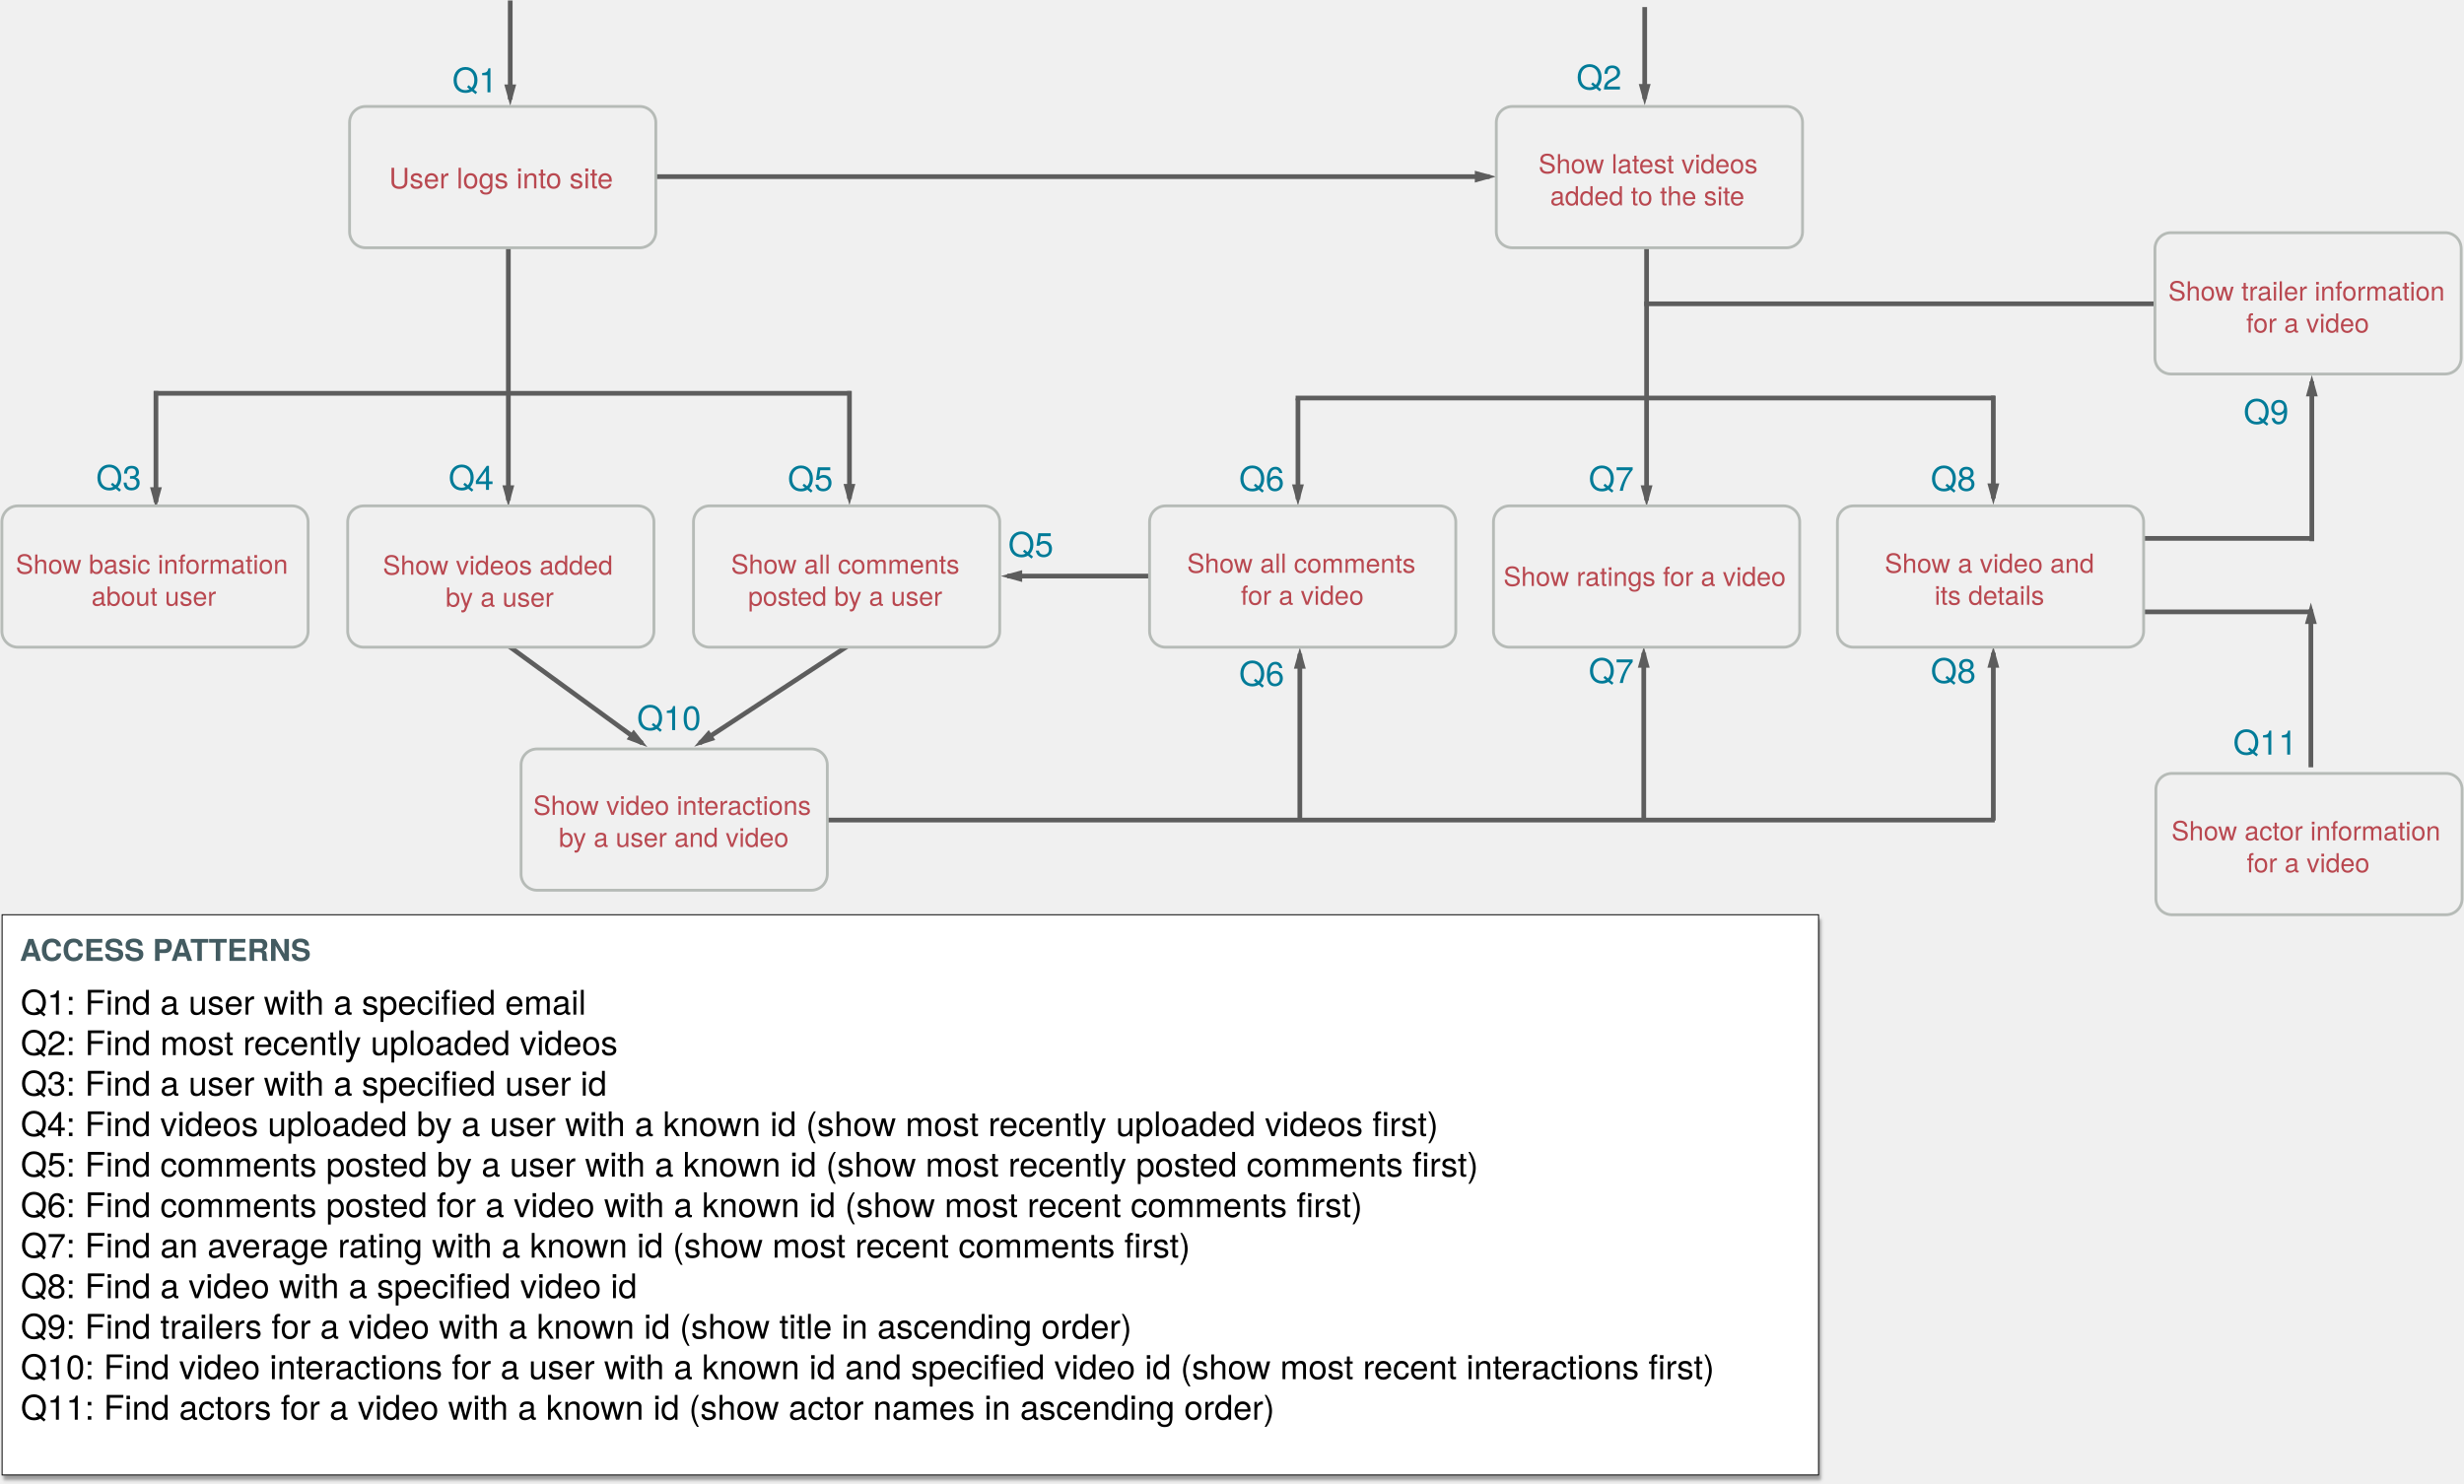
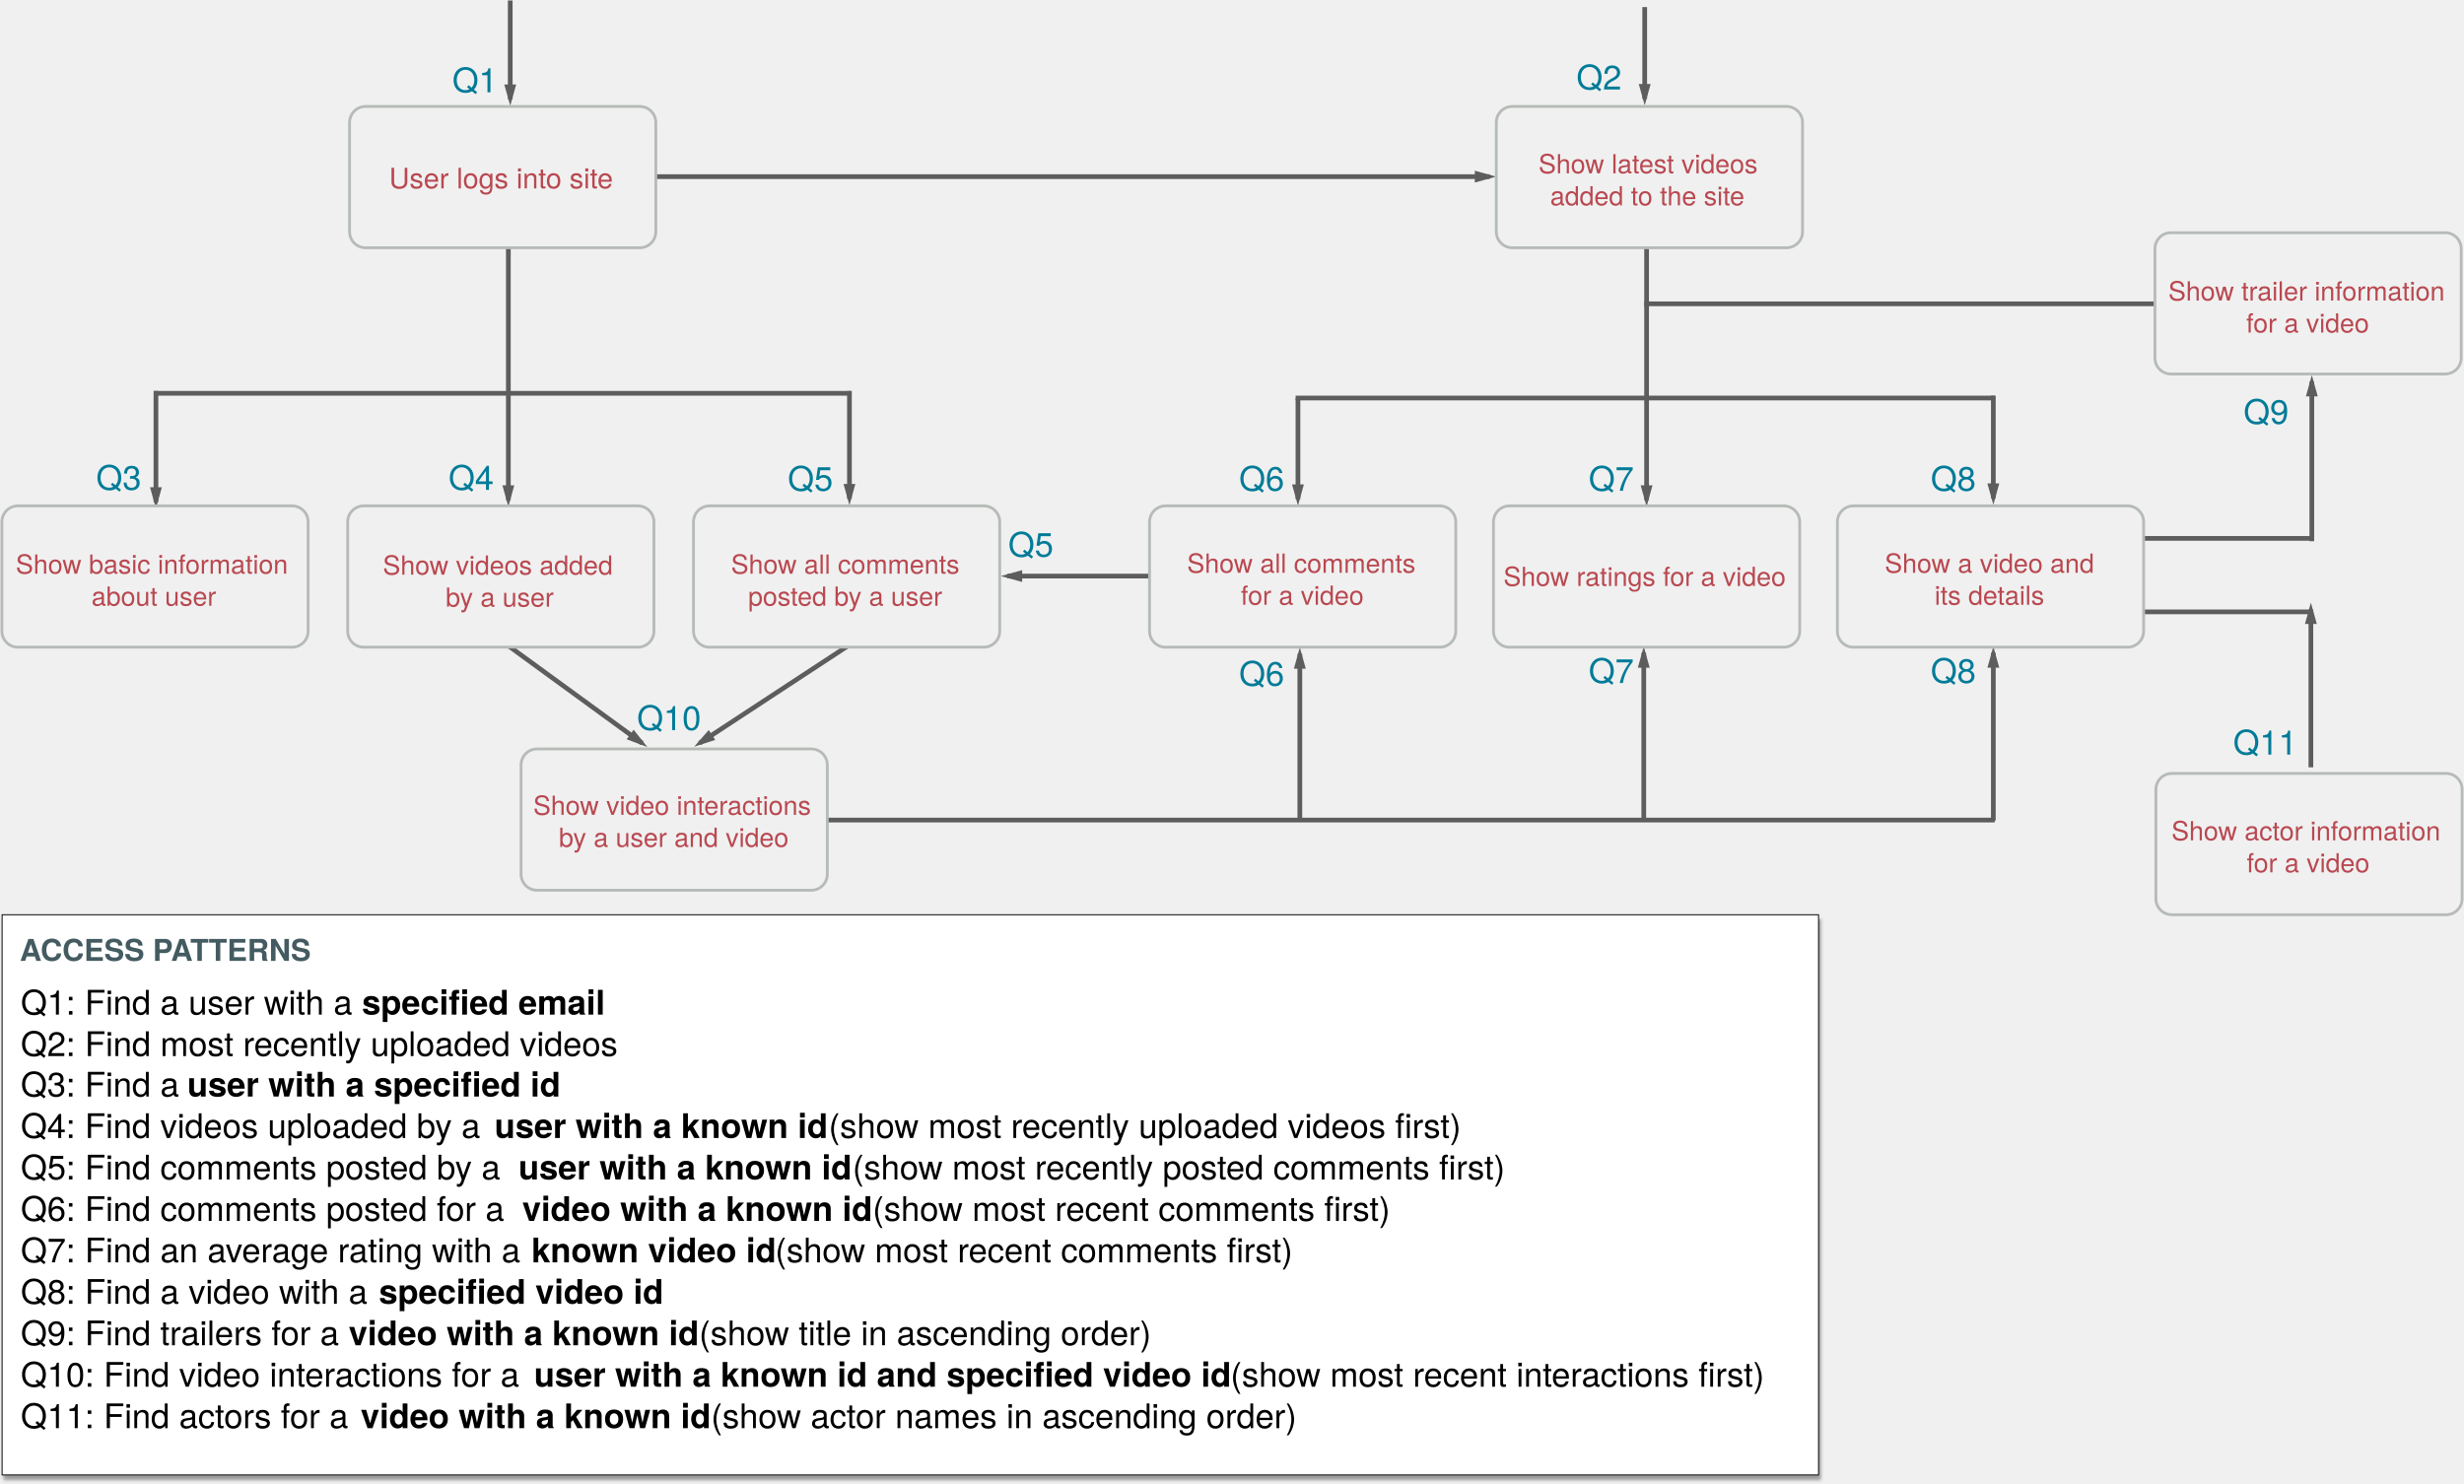
<svg xmlns="http://www.w3.org/2000/svg" width="2615px" height="1575px" viewBox="0 0 2615 1575" version="1.1">
  <defs>
    <filter x="-50%" y="-50%" width="200%" height="200%" filterUnits="objectBoundingBox" id="filter-1">
      <feOffset dx="2" dy="5" in="SourceAlpha" result="shadowOffsetOuter1" />
      <feGaussianBlur stdDeviation="2" in="shadowOffsetOuter1" result="shadowBlurOuter1" />
      <feColorMatrix values="0 0 0 0 0   0 0 0 0 0   0 0 0 0 0  0 0 0 0.35 0" in="shadowBlurOuter1" type="matrix" result="shadowMatrixOuter1" />
      <feMerge>
        <feMergeNode in="shadowMatrixOuter1" />
        <feMergeNode in="SourceGraphic" />
      </feMerge>
    </filter>
  </defs>
  <g id="Page-1" stroke="none" stroke-width="1" fill="none" fill-rule="evenodd">
    <path d="M539.5,685.5 L679.5,787.5" id="Line-Copy-5" stroke="#5D5D5D" stroke-width="5" stroke-linecap="square" />
    <path id="Line-Copy-5-decoration-1" d="M679.5,787.5 L672.538,778.716 L669.004,783.565 L679.5,787.5 Z" stroke="#5D5D5D" stroke-width="5" stroke-linecap="square" />
    <path d="M900,685.5 L744.5,787.5" id="Line-Copy-10" stroke="#5D5D5D" stroke-width="5" stroke-linecap="square" />
    <path id="Line-Copy-10-decoration-1" d="M744.5,787.5 L755.176,784.085 L751.885,779.068 L744.5,787.5 Z" stroke="#5D5D5D" stroke-width="5" stroke-linecap="square" />
    <path d="M2453.5,572 L2453.5,407.5" id="Line" stroke="#5D5D5D" stroke-width="5" stroke-linecap="square" />
    <path id="Line-decoration-1" d="M2453.5,407.5 L2450.5,418.3 L2456.5,418.3 L2453.5,407.5 Z" stroke="#5D5D5D" stroke-width="5" stroke-linecap="square" />
    <path d="M2452.5,811.5 L2452.5,649" id="Line-Copy-3" stroke="#5D5D5D" stroke-width="5" stroke-linecap="square" transform="translate(2452.5, 730.5) scale(1, -1) translate(-2452.5, -730.5) " />
    <path id="Line-Copy-3-decoration-1" d="M2452.5,649 L2449.5,659.8 L2455.5,659.8 L2452.5,649 Z" stroke="#5D5D5D" stroke-width="5" stroke-linecap="square" />
    <path d="M2286.5,322.5 L1747.497,322.5" id="Line" stroke="#5D5D5D" stroke-width="5" stroke-linecap="square" />
    <path d="M2452.5,571.5 L2275.5,571.5" id="Line" stroke="#5D5D5D" stroke-width="5" stroke-linecap="square" />
    <path d="M2451.5,649.5 L2275.5,649.5" id="Line-Copy-4" stroke="#5D5D5D" stroke-width="5" stroke-linecap="square" />
    <path d="M1747.5,264.5 L1747.5,528.5" id="Line" stroke="#5D5D5D" stroke-width="5" stroke-linecap="square" />
    <path id="Line-decoration-1" d="M1747.5,528.5 L1750.5,517.7 L1744.5,517.7 L1747.5,528.5 Z" stroke="#5D5D5D" stroke-width="5" stroke-linecap="square" />
    <path d="M541.5,3 L541.5,103" id="Line" stroke="#5D5D5D" stroke-width="5" stroke-linecap="square" />
    <path id="Line-decoration-1" d="M541.5,103 L544.5,92.2 L538.5,92.2 L541.5,103 Z" stroke="#5D5D5D" stroke-width="5" stroke-linecap="square" />
    <path d="M1745.5,10 L1745.5,102.5" id="Line-Copy" stroke="#5D5D5D" stroke-width="5" stroke-linecap="square" />
    <path id="Line-Copy-decoration-1" d="M1745.5,102.5 L1748.5,91.7 L1742.5,91.7 L1745.5,102.5 Z" stroke="#5D5D5D" stroke-width="5" stroke-linecap="square" />
    <path d="M697.5,187.5 L1578.5,187.5" id="Line" stroke="#5D5D5D" stroke-width="5" stroke-linecap="square" />
    <path id="Line-decoration-1" d="M1578.5,187.5 L1567.7,184.5 L1567.7,190.5 L1578.5,187.5 Z" stroke="#5D5D5D" stroke-width="5" stroke-linecap="square" />
    <path d="M1377.5,425.5 L1377.5,527.5" id="Line" stroke="#5D5D5D" stroke-width="5" stroke-linecap="square" />
    <path id="Line-decoration-1" d="M1377.5,527.5 L1380.5,516.7 L1374.5,516.7 L1377.5,527.5 Z" stroke="#5D5D5D" stroke-width="5" stroke-linecap="square" />
    <path d="M2115.5,422.5 L2115.5,526.5" id="Line-Copy-2" stroke="#5D5D5D" stroke-width="5" stroke-linecap="square" />
    <path id="Line-Copy-2-decoration-1" d="M2115.5,526.5 L2118.5,515.7 L2112.5,515.7 L2115.5,526.5 Z" stroke="#5D5D5D" stroke-width="5" stroke-linecap="square" />
    <path d="M1377.5,422.5 L2114.5,422.5" id="Line" stroke="#5D5D5D" stroke-width="5" stroke-linecap="square" />
    <path d="M165.5,417.5 L165.5,530.5" id="Line" stroke="#5D5D5D" stroke-width="5" stroke-linecap="square" />
    <path id="Line-decoration-1" d="M165.5,530.5 L168.5,519.7 L162.5,519.7 L165.5,530.5 Z" stroke="#5D5D5D" stroke-width="5" stroke-linecap="square" />
    <path d="M539.5,265.5 L539.5,528.5" id="Line-Copy-6" stroke="#5D5D5D" stroke-width="5" stroke-linecap="square" />
    <path id="Line-Copy-6-decoration-1" d="M539.5,528.5 L542.5,517.7 L536.5,517.7 L539.5,528.5 Z" stroke="#5D5D5D" stroke-width="5" stroke-linecap="square" />
    <path d="M901.5,417.5 L901.5,527" id="Line-Copy-7" stroke="#5D5D5D" stroke-width="5" stroke-linecap="square" />
    <path id="Line-Copy-7-decoration-1" d="M901.5,527 L904.5,516.2 L898.5,516.2 L901.5,527 Z" stroke="#5D5D5D" stroke-width="5" stroke-linecap="square" />
    <path d="M165.75,417.5 L900.75,417.5" id="Line" stroke="#5D5D5D" stroke-width="5" stroke-linecap="square" />
    <path d="M1217.5,611.5 L1071.5,611.5" id="Line" stroke="#5D5D5D" stroke-width="5" stroke-linecap="square" />
    <path id="Line-decoration-1" d="M1071.5,611.5 L1082.3,614.5 L1082.3,608.5 L1071.5,611.5 Z" stroke="#5D5D5D" stroke-width="5" stroke-linecap="square" />
    <path d="M879.5,870.5 L2114.5,870.5" id="Line" stroke="#5D5D5D" stroke-width="5" stroke-linecap="square" />
    <path d="M1379.5,868.5 L1379.5,696.5" id="Line" stroke="#5D5D5D" stroke-width="5" stroke-linecap="square" />
    <path id="Line-decoration-1" d="M1379.5,696.5 L1376.5,707.3 L1382.5,707.3 L1379.5,696.5 Z" stroke="#5D5D5D" stroke-width="5" stroke-linecap="square" />
    <path d="M1744.5,868.5 L1744.5,695.5" id="Line-Copy-8" stroke="#5D5D5D" stroke-width="5" stroke-linecap="square" />
    <path id="Line-Copy-8-decoration-1" d="M1744.5,695.5 L1741.5,706.3 L1747.5,706.3 L1744.5,695.5 Z" stroke="#5D5D5D" stroke-width="5" stroke-linecap="square" />
    <path d="M2115.5,868.5 L2115.5,695.5" id="Line-Copy-9" stroke="#5D5D5D" stroke-width="5" stroke-linecap="square" />
    <path id="Line-Copy-9-decoration-1" d="M2115.5,695.5 L2112.5,706.3 L2118.5,706.3 L2115.5,695.5 Z" stroke="#5D5D5D" stroke-width="5" stroke-linecap="square" />
    <rect id="Rectangle" stroke="#B6BBB7" stroke-width="3" fill="#F0F0F0" x="1588" y="113" width="325" height="150" rx="17" />
    <text id="Show-latest-videos-" font-family="Helvetica Neue" font-size="28" font-weight="normal" fill="#B94850">
      <tspan x="1632.784" y="184">Show latest videos </tspan>
      <tspan x="1645.188" y="218">added to the site</tspan>
    </text>
    <rect id="Rectangle" stroke="#B6BBB7" stroke-width="3" fill="#F0F0F0" x="1220" y="537" width="325" height="150" rx="17" />
    <text id="Show-all-comments" font-family="Helvetica Neue" font-size="28" font-weight="normal" fill="#B94850">
      <tspan x="1259.828" y="608">Show all comments</tspan>
      <tspan x="1316.892" y="642">for a video</tspan>
    </text>
    <rect id="Rectangle" stroke="#B6BBB7" stroke-width="3" fill="#F0F0F0" x="1585" y="537" width="325" height="150" rx="17" />
    <text id="Show-ratings-for-a-v" font-family="Helvetica Neue" font-size="28" font-weight="normal" fill="#B94850">
      <tspan x="1595.586" y="622">Show ratings for a video</tspan>
    </text>
    <rect id="Rectangle" stroke="#B6BBB7" stroke-width="3" fill="#F0F0F0" x="1950" y="537" width="325" height="150" rx="17" />
    <text id="Show-a-video-and" font-family="Helvetica Neue" font-size="28" font-weight="normal" fill="#B94850">
      <tspan x="2000.234" y="608">Show a video and</tspan>
      <tspan x="2053.126" y="642">its details</tspan>
    </text>
    <rect id="Rectangle" stroke="#B6BBB7" stroke-width="3" fill="#F0F0F0" x="2288" y="821" width="325" height="150" rx="17" />
    <text id="Show-actor-informati" font-family="Helvetica Neue" font-size="28" font-weight="normal" fill="#B94850">
      <tspan x="2304.536" y="892">Show actor information </tspan>
      <tspan x="2384.392" y="926">for a video</tspan>
    </text>
    <rect id="Rectangle" stroke="#B6BBB7" stroke-width="3" fill="#F0F0F0" x="2287" y="247" width="325" height="150" rx="17" />
    <text id="Show-trailer-informa" font-family="Helvetica Neue" font-size="28" font-weight="normal" fill="#B94850">
      <tspan x="2301.194" y="319">Show trailer information </tspan>
      <tspan x="2383.892" y="353">for a video</tspan>
    </text>
    <rect id="Rectangle" stroke="#B6BBB7" stroke-width="3" fill="#F0F0F0" x="2" y="537" width="325" height="150" rx="17" />
    <text id="Show-basic-informati" font-family="Helvetica Neue" font-size="28" font-weight="normal" fill="#B94850">
      <tspan x="16.734" y="609">Show basic information  </tspan>
      <tspan x="97.094" y="643">about user</tspan>
    </text>
    <rect id="Rectangle" stroke="#B6BBB7" stroke-width="3" fill="#F0F0F0" x="371" y="113" width="325" height="150" rx="17" />
    <text id="User-logs-into-site" font-family="Helvetica Neue" font-size="30" font-weight="normal" fill="#B94850">
      <tspan x="412.945" y="200">User logs into site</tspan>
    </text>
    <rect id="Rectangle" stroke="#B6BBB7" stroke-width="3" fill="#F0F0F0" x="553" y="795" width="325" height="150" rx="17" />
    <text id="Show-video-interacti" font-family="Helvetica Neue" font-size="28" font-weight="normal" fill="#B94850">
      <tspan x="565.892" y="865">Show video interactions </tspan>
      <tspan x="593.08" y="899">by a user and video</tspan>
    </text>
    <rect id="Rectangle" stroke="#B6BBB7" stroke-width="3" fill="#F0F0F0" x="369" y="537" width="325" height="150" rx="17" />
    <text id="Show-videos-added" font-family="Helvetica Neue" font-size="28" font-weight="normal" fill="#B94850">
      <tspan x="406.306" y="610">Show videos added</tspan>
      <tspan x="472.932" y="644">by a user</tspan>
    </text>
    <rect id="Rectangle" stroke="#B6BBB7" stroke-width="3" fill="#F0F0F0" x="736" y="537" width="325" height="150" rx="17" />
    <text id="Show-all-comments" font-family="Helvetica Neue" font-size="28" font-weight="normal" fill="#B94850">
      <tspan x="775.828" y="609">Show all comments</tspan>
      <tspan x="793.972" y="643">posted by a user</tspan>
    </text>
    <text id="Q1" font-family="Helvetica Neue" font-size="36" font-weight="420" fill="#007B98">
      <tspan x="480" y="98">Q1</tspan>
    </text>
    <text id="Q2" font-family="Helvetica Neue" font-size="36" font-weight="420" fill="#007B98">
      <tspan x="1673" y="95">Q2</tspan>
    </text>
    <text id="Q3" font-family="Helvetica Neue" font-size="36" font-weight="420" fill="#007B98">
      <tspan x="102" y="520">Q3</tspan>
    </text>
    <text id="Q10" font-family="Helvetica Neue" font-size="36" font-weight="420" fill="#007B98">
      <tspan x="676" y="775">Q10</tspan>
    </text>
    <text id="Q4" font-family="Helvetica Neue" font-size="36" font-weight="420" fill="#007B98">
      <tspan x="476" y="520">Q4</tspan>
    </text>
    <text id="Q5" font-family="Helvetica Neue" font-size="36" font-weight="420" fill="#007B98">
      <tspan x="836" y="521">Q5</tspan>
    </text>
    <text id="Q5" font-family="Helvetica Neue" font-size="36" font-weight="420" fill="#007B98">
      <tspan x="1070" y="591">Q5</tspan>
    </text>
    <text id="Q6" font-family="Helvetica Neue" font-size="36" font-weight="420" fill="#007B98">
      <tspan x="1315" y="521">Q6</tspan>
    </text>
    <text id="Q7" font-family="Helvetica Neue" font-size="36" font-weight="420" fill="#007B98">
      <tspan x="1686" y="521">Q7</tspan>
    </text>
    <text id="Q8" font-family="Helvetica Neue" font-size="36" font-weight="420" fill="#007B98">
      <tspan x="2049" y="521">Q8</tspan>
    </text>
    <text id="Q8" font-family="Helvetica Neue" font-size="36" font-weight="420" fill="#007B98">
      <tspan x="2049" y="725">Q8</tspan>
    </text>
    <text id="Q7" font-family="Helvetica Neue" font-size="36" font-weight="420" fill="#007B98">
      <tspan x="1686" y="725">Q7</tspan>
    </text>
    <text id="Q6" font-family="Helvetica Neue" font-size="36" font-weight="420" fill="#007B98">
      <tspan x="1315" y="728">Q6</tspan>
    </text>
    <text id="Q9" font-family="Helvetica Neue" font-size="36" font-weight="420" fill="#007B98">
      <tspan x="2381" y="450">Q9</tspan>
    </text>
    <text id="Q11" font-family="Helvetica Neue" font-size="36" font-weight="420" fill="#007B98">
      <tspan x="2370" y="801">Q11</tspan>
    </text>
    <g id="Access-Patterns" transform="translate(2, 971)">
      <rect id="Rectangle-29" stroke="#000000" fill="#FFFFFF" filter="url(#filter-1)" x="0.233" y="0" width="1927.767" height="594.694" />
      <text id="Q1:-Find-a-user-with" font-family="Helvetica Neue" font-size="36" font-weight="normal" fill="#000000">
-         <tspan x="20" y="106">Q1: Find a user with a specified email</tspan>
-         <tspan x="20" y="149">Q2: Find most recently uploaded videos</tspan>
-         <tspan x="20" y="192">Q3: Find a user with a specified user id</tspan>
-         <tspan x="20" y="235">Q4: Find videos uploaded by a user with a known id (show most recently uploaded videos first)</tspan>
-         <tspan x="20" y="278">Q5: Find comments posted by a user with a known id (show most recently posted comments first)</tspan>
-         <tspan x="20" y="321">Q6: Find comments posted for a video with a known id (show most recent comments first)</tspan>
-         <tspan x="20" y="364">Q7: Find an average rating with a known id (show most recent comments first)</tspan>
-         <tspan x="20" y="407">Q8: Find a video with a specified video id</tspan>
-         <tspan x="20" y="450">Q9: Find trailers for a video with a known id (show title in ascending order)</tspan>
-         <tspan x="20" y="493">Q10: Find video interactions for a user with a known id and specified video id (show most recent interactions first)</tspan>
-         <tspan x="20" y="536">Q11: Find actors for a video with a known id (show actor names in ascending order)</tspan>
+         <tspan x="20" y="106">Q1: Find a user with a </tspan>
+         <tspan x="382.088" y="106" font-weight="bold">specified email</tspan>
+         <tspan x="20" y="150">Q2: Find most recently uploaded videos</tspan>
+         <tspan x="20" y="193">Q3: Find a </tspan>
+         <tspan x="196.76" y="193" font-weight="bold">user with a specified id</tspan>
+         <tspan x="593.3" y="193" />
+         <tspan x="20" y="237">Q4: Find videos uploaded by a </tspan>
+         <tspan x="522.848" y="237" font-weight="bold">user with a known id</tspan>
+         <tspan x="877.448" y="237"> (show most recently uploaded videos first)</tspan>
+         <tspan x="20" y="281">Q5: Find comments posted by a </tspan>
+         <tspan x="548.264" y="281" font-weight="bold">user with a known id</tspan>
+         <tspan x="902.864" y="281"> (show most recently posted comments first)</tspan>
+         <tspan x="20" y="325">Q6: Find comments posted for a </tspan>
+         <tspan x="552.224" y="325" font-weight="bold">video with a known id</tspan>
+         <tspan x="924.14" y="325"> (show most recent comments first)</tspan>
+         <tspan x="20" y="369">Q7: Find an average rating with a </tspan>
+         <tspan x="562.088" y="369" font-weight="bold">known video id</tspan>
+         <tspan x="820.712" y="369"> (show most recent comments first)</tspan>
+         <tspan x="20" y="413">Q8: Find a video with a </tspan>
+         <tspan x="400.088" y="413" font-weight="bold">specified video id</tspan>
+         <tspan x="700.652" y="413" />
+         <tspan x="20" y="457">Q9: Find trailers for a </tspan>
+         <tspan x="368.048" y="457" font-weight="bold">video with a known id</tspan>
+         <tspan x="739.964" y="457"> (show title in ascending order)</tspan>
+         <tspan x="20" y="501">Q10: Find video interactions for a </tspan>
+         <tspan x="564.788" y="501" font-weight="bold">user with a known id and specified video id</tspan>
+         <tspan x="1303.976" y="501"> (show most recent interactions first)</tspan>
+         <tspan x="20" y="545">Q11: Find actors for a </tspan>
+         <tspan x="380.756" y="545" font-weight="bold">video with a known id</tspan>
+         <tspan x="752.672" y="545"> (show actor names in ascending order)</tspan>
      </text>
      <text id="ACCESS-PATTERNS" font-family="Helvetica Neue" font-size="32" font-weight="bold" fill="#435B61">
        <tspan x="19" y="49">ACCESS PATTERNS</tspan>
      </text>
    </g>
  </g>
</svg>
